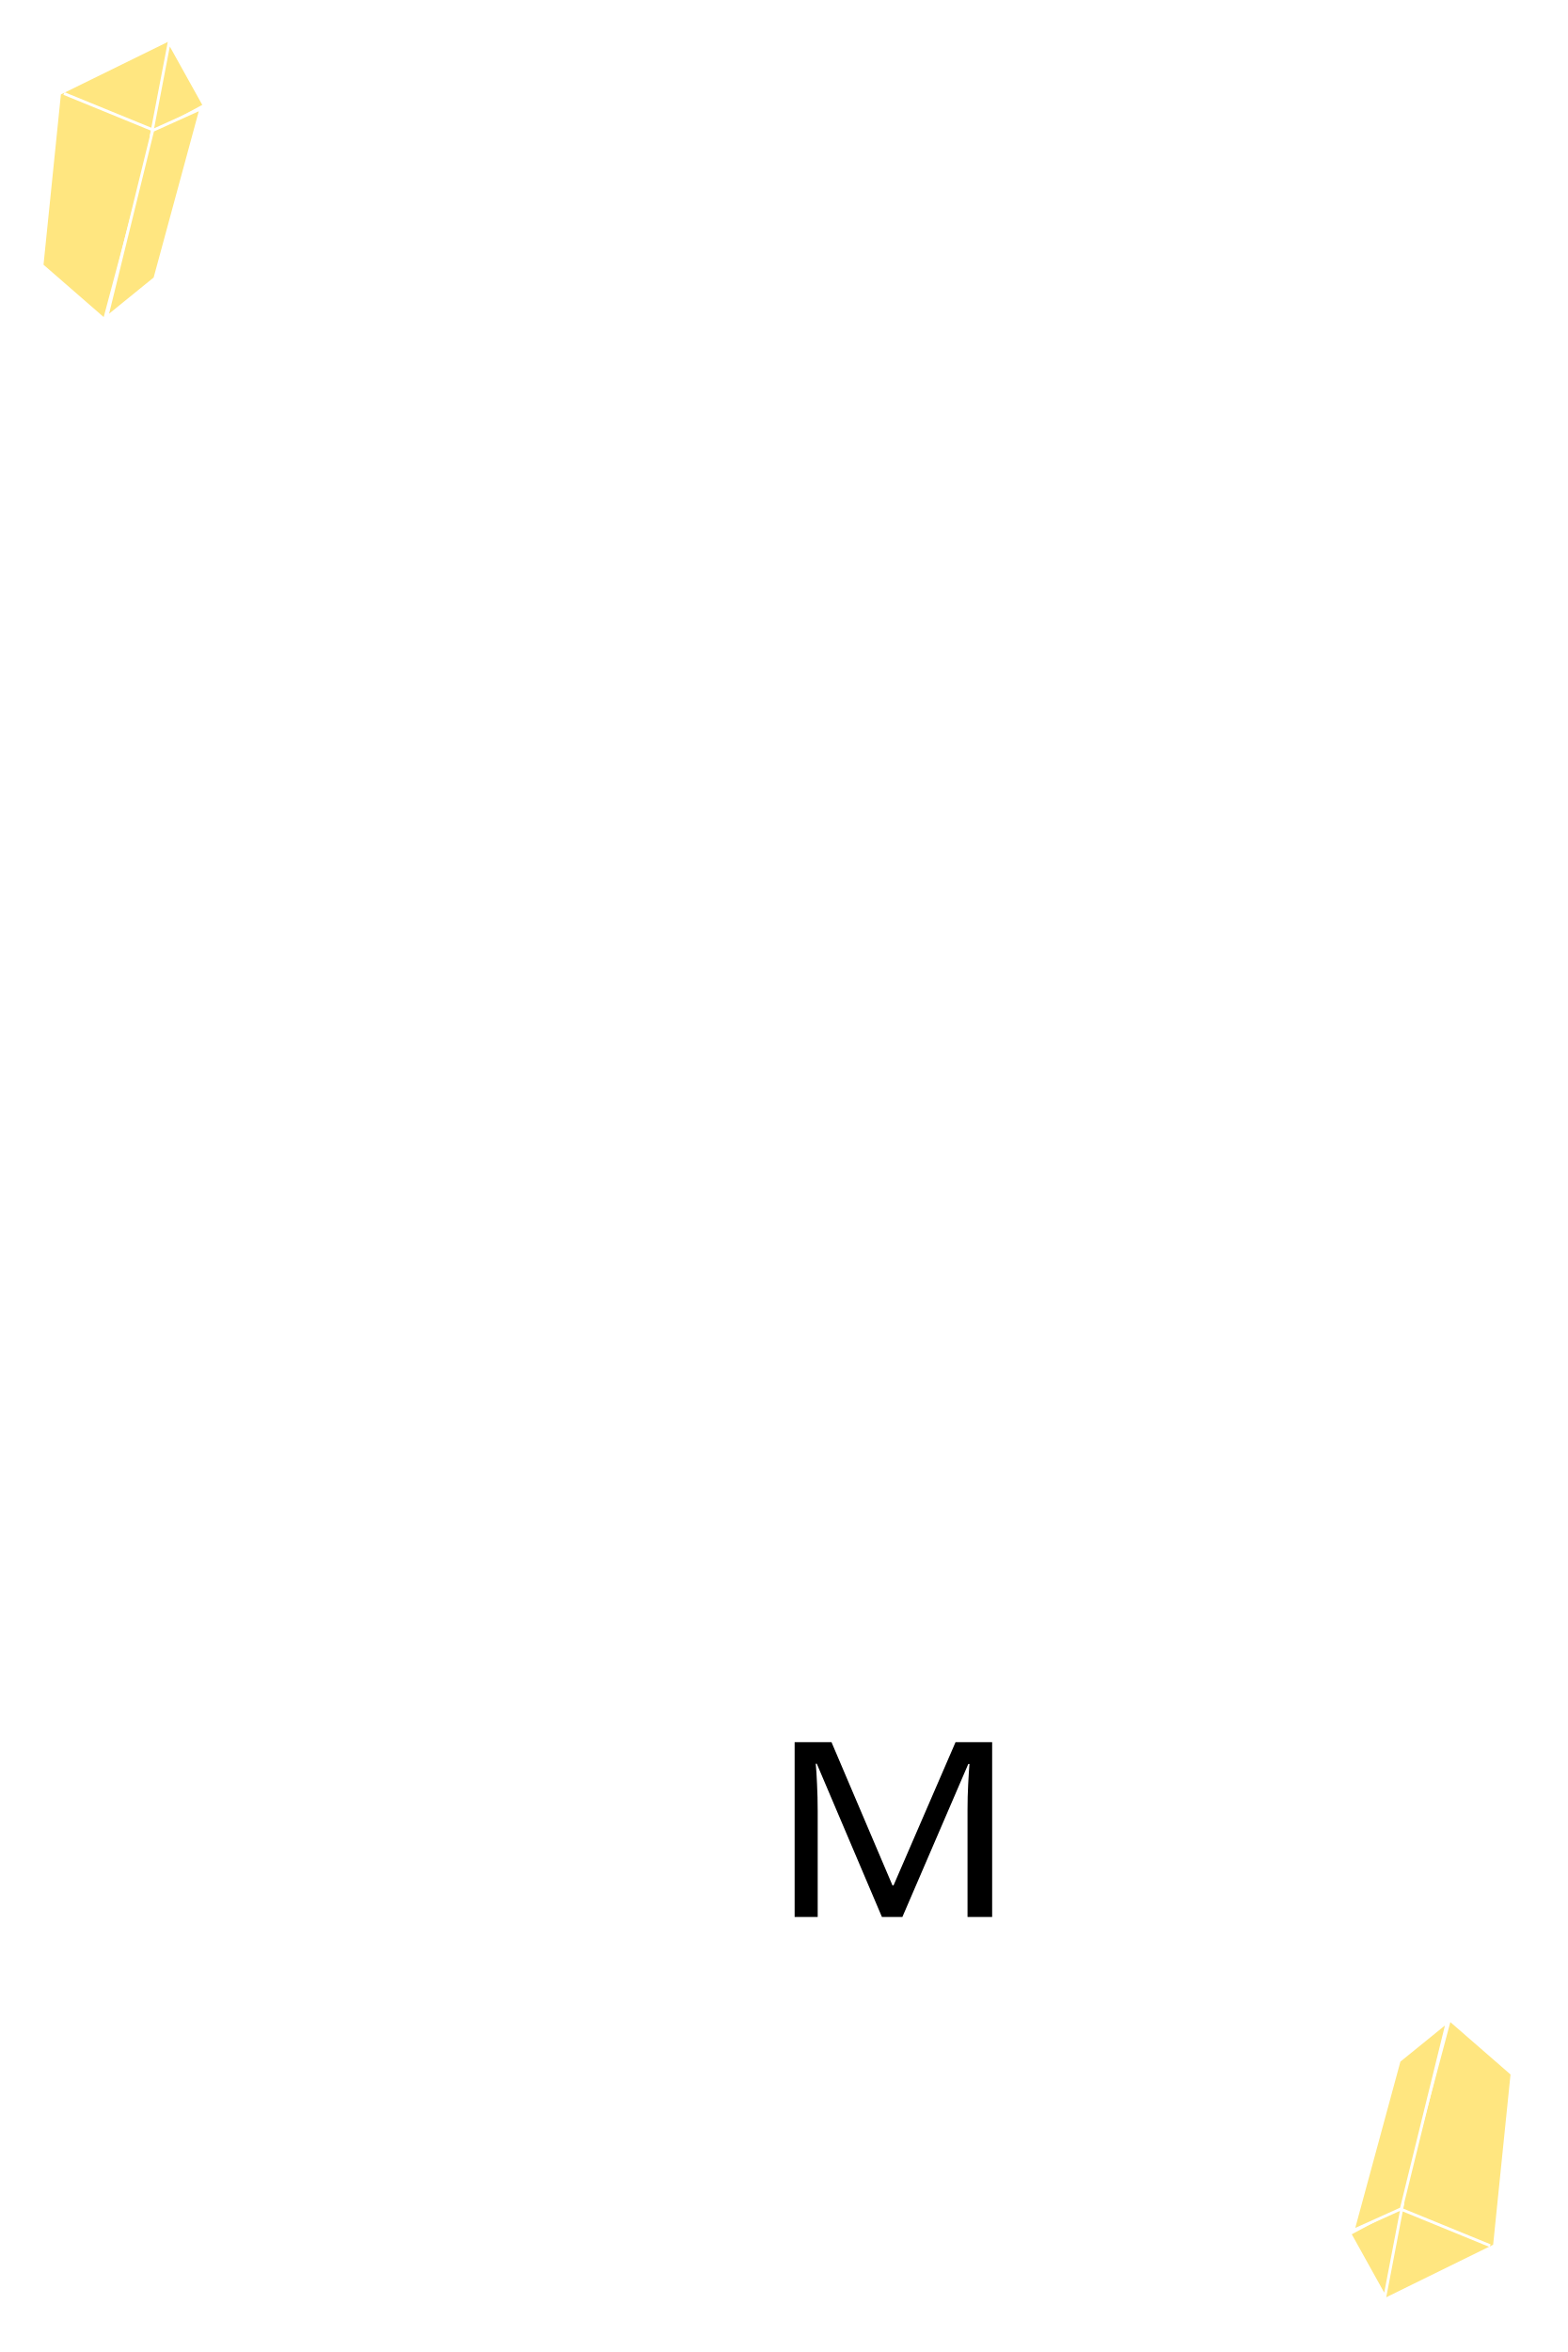
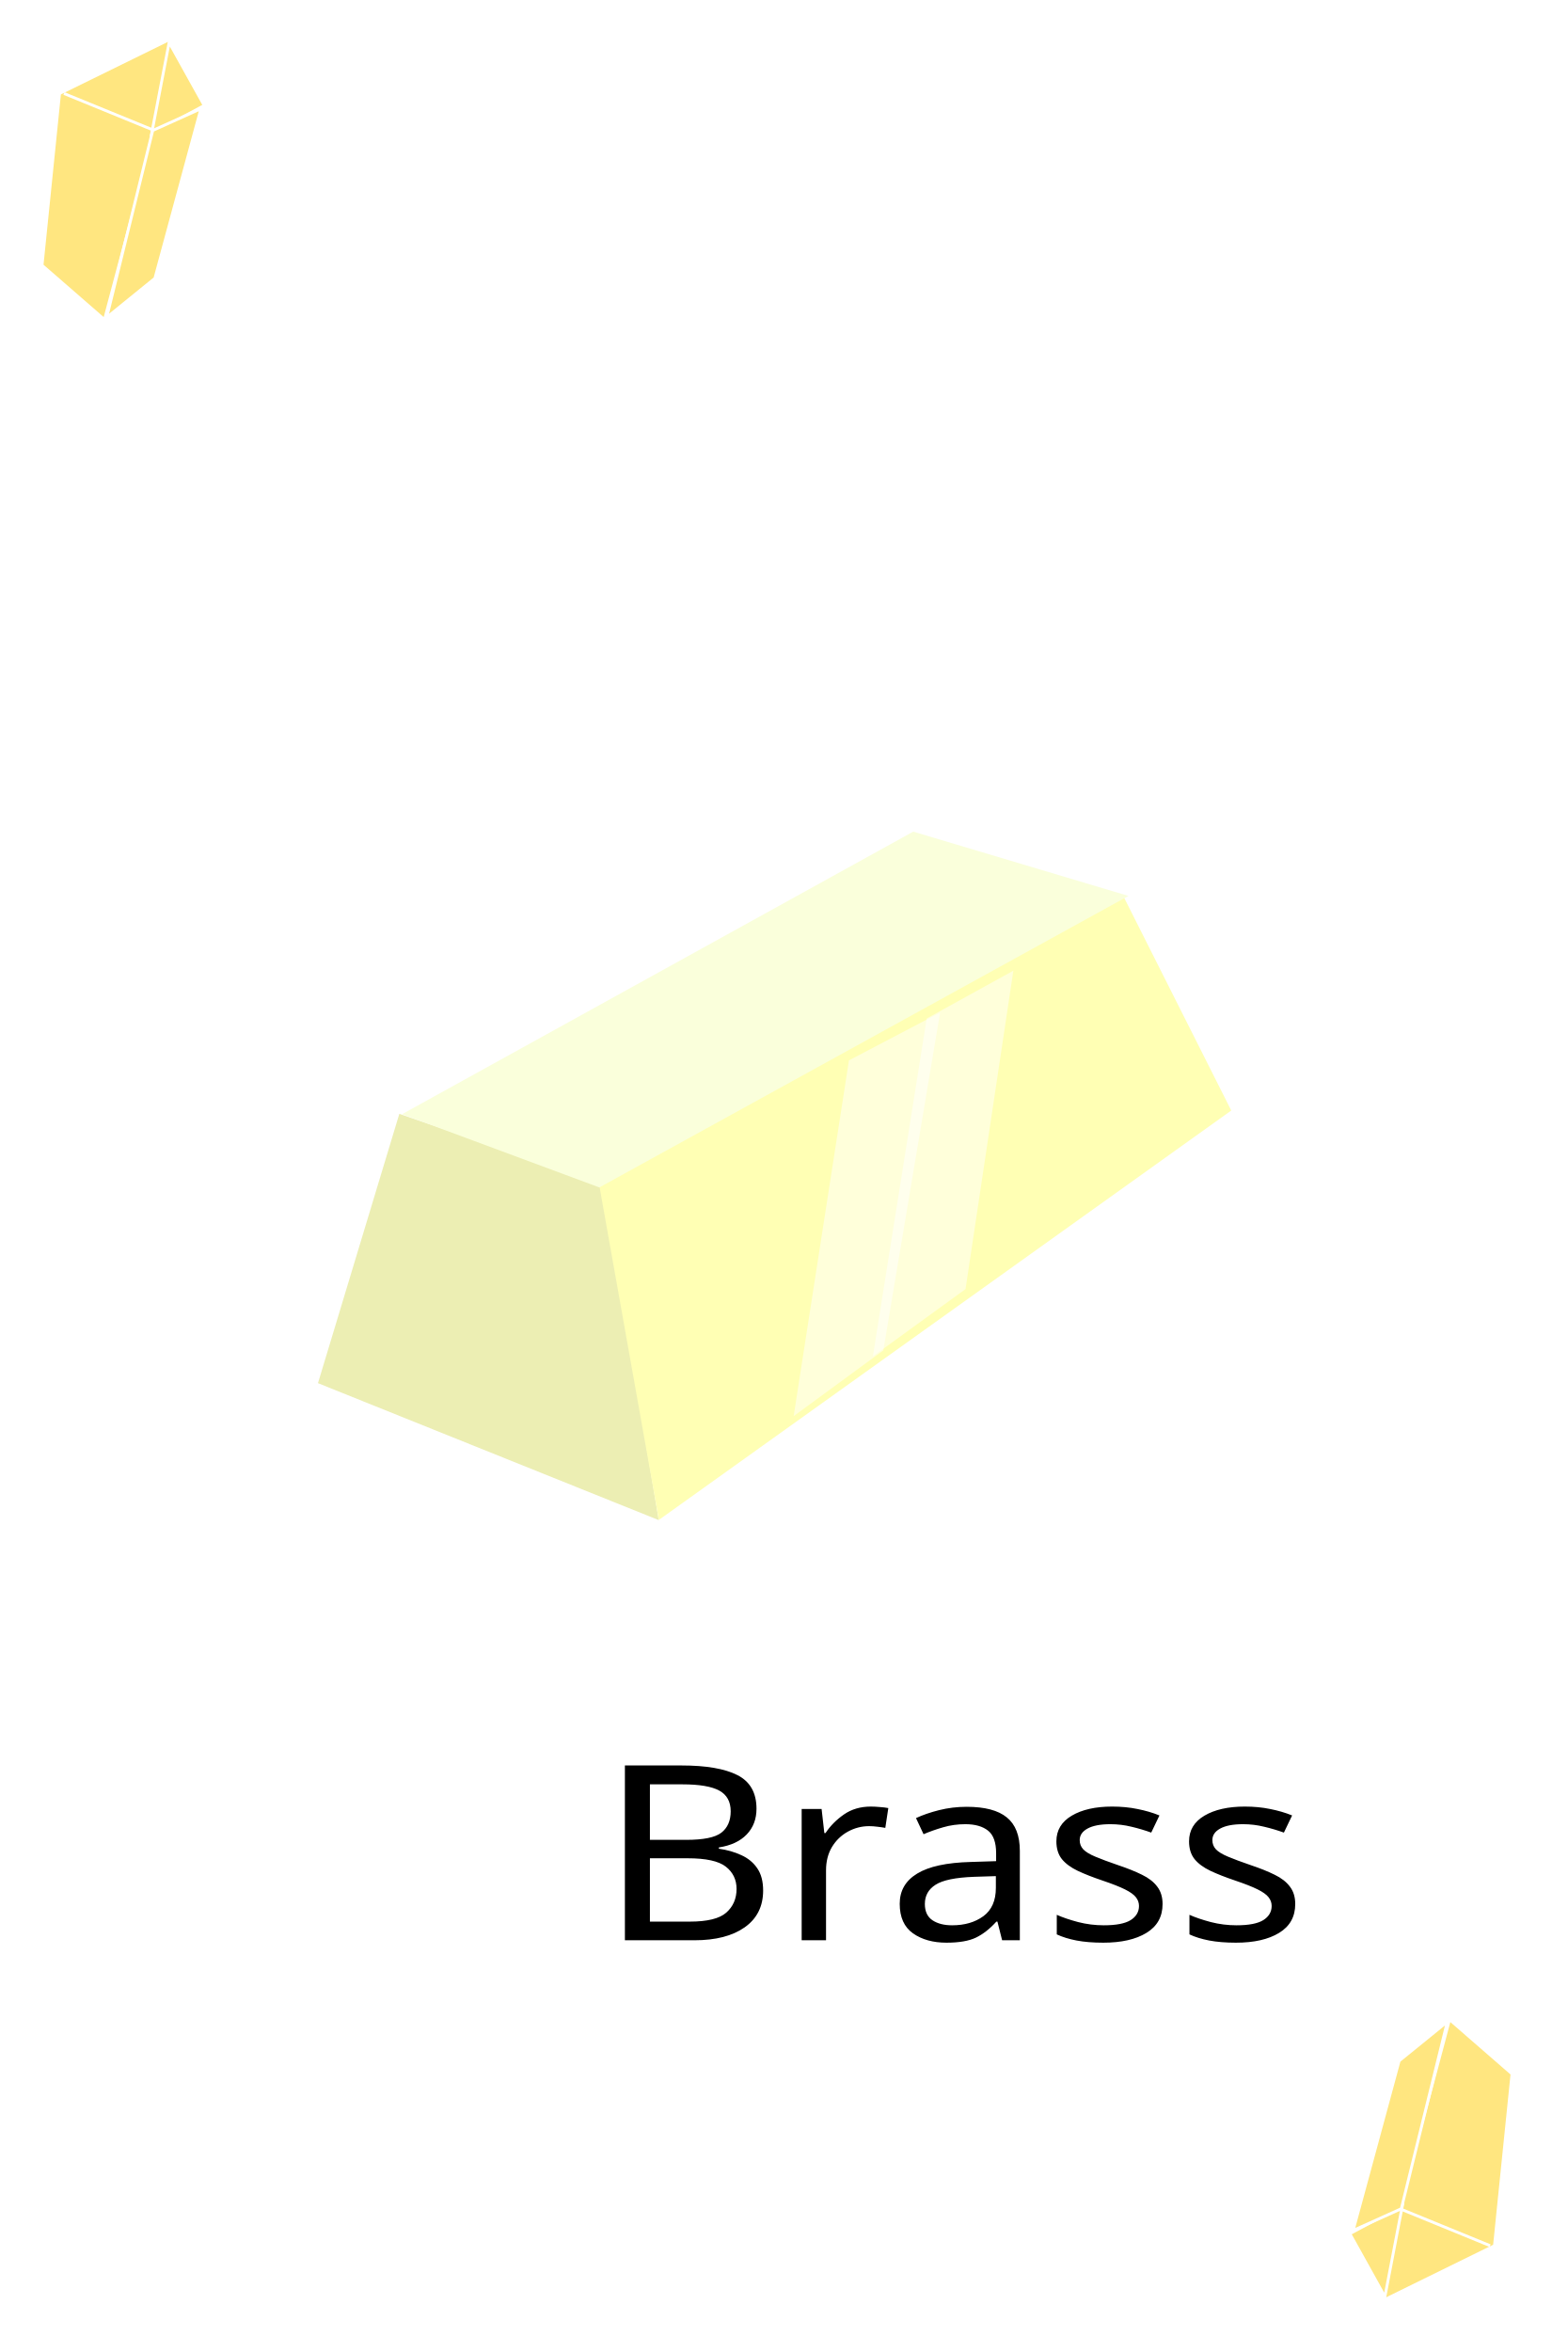
<svg xmlns="http://www.w3.org/2000/svg" xmlns:xlink="http://www.w3.org/1999/xlink" width="200" height="300" id="svg5382" version="1.1">
  <defs id="defs5384" />
  <g id="layer1" transform="translate(0,-752.3622)">
    <rect style="fill:#ffffff;stroke:none" id="rect5598" width="203.353" height="303.968" x="-1.698" y="749.667" />
-     <text xml:space="preserve" style="font-size:33.215px;font-style:normal;font-weight:normal;line-height:125%;letter-spacing:0px;word-spacing:0px;fill:#000000;fill-opacity:1;stroke:none;font-family:Sans" x="92.077" y="1060.47" id="text5494" transform="scale(1.063798,0.9400285)">
-       <tspan id="tspan5496" x="92.077" y="1060.47">M</tspan>
+     <text xml:space="preserve" style="font-size:33.215px;font-style:normal;font-weight:normal;line-height:125%;letter-spacing:0px;word-spacing:0px;fill:#000000;fill-opacity:1;stroke:none;font-family:Sans" x="71.724" y="1063.631" id="text5494" transform="scale(1.063798,0.9400285)">
+       <tspan id="tspan5496" x="71.724" y="1063.631">Brass</tspan>
    </text>
    <g id="g5280" transform="matrix(0.3658131,0,0,0.362844,-18.68903,452.8992)" style="fill:#ffe680;stroke:#ffffff">
      <path transform="translate(0,752.3622)" id="path5272" d="M 65.744,166.219 71.859,105.827 110.465,86.716 105.113,118.823 87.531,185.331 z" style="fill:#ffe680;stroke:#ffffff;stroke-width:1px;stroke-linecap:butt;stroke-linejoin:miter;stroke-opacity:1" />
      <path transform="translate(0,752.3622)" id="path5274" d="m 110.082,87.862 -6.116,32.107 18.347,-9.938 z" style="fill:#ffe680;stroke:#ffffff;stroke-width:1px;stroke-linecap:butt;stroke-linejoin:miter;stroke-opacity:1" />
      <path transform="translate(0,752.3622)" id="path5276" d="m 104.349,118.823 16.818,-7.645 -16.054,59.628 -16.818,13.76 z" style="fill:#ffe680;stroke:#ffffff;stroke-width:1px;stroke-linecap:butt;stroke-linejoin:miter;stroke-opacity:1" />
      <path transform="translate(0,752.3622)" id="path5278" d="m 73.388,105.827 30.578,12.614" style="fill:#ffe680;stroke:#ffffff;stroke-width:1px;stroke-linecap:butt;stroke-linejoin:miter;stroke-opacity:1" />
    </g>
    <use x="0" y="0" xlink:href="#g5280" id="use5571" transform="matrix(-1,0,0,-1,198.2588,1803.089)" width="200" height="300" />
+     <g id="g5321">
+       <path transform="translate(0,752.3622)" id="path4131" d="M 50.944,142.072 40.565,176.424 84.04,193.891 76.841,150.988 z" style="fill:#eceeb3;fill-opacity:1;stroke:none" />
+       <path transform="translate(0,752.3622)" id="path4133" d="M 76.417,150.988 143.346,114.377 157.079,141.648 84.058,193.866 z" style="fill:#ffffb4;fill-opacity:1;stroke:none" />
+       <path transform="translate(0,752.3622)" id="path4643" d="m 51.293,142.115 65.213,-36.039 27.458,8.199 -67.501,37.183 z" style="fill:#faffdb;fill-opacity:1;stroke:none" />
+       <path transform="translate(0,752.3622)" id="path4645" d="m 108.307,135.251 -7.055,45.382 11.441,-8.39 7.246,-43.094 z" style="opacity:0.5;fill:#ffffff;stroke:none" />
+       <path style="opacity:0.5;fill:#ffffff;stroke:none" d="m 118.223,882.274 -6.865,43.094 11.822,-8.581 6.102,-40.615 z" id="path4647" />
+     </g>
  </g>
</svg>
